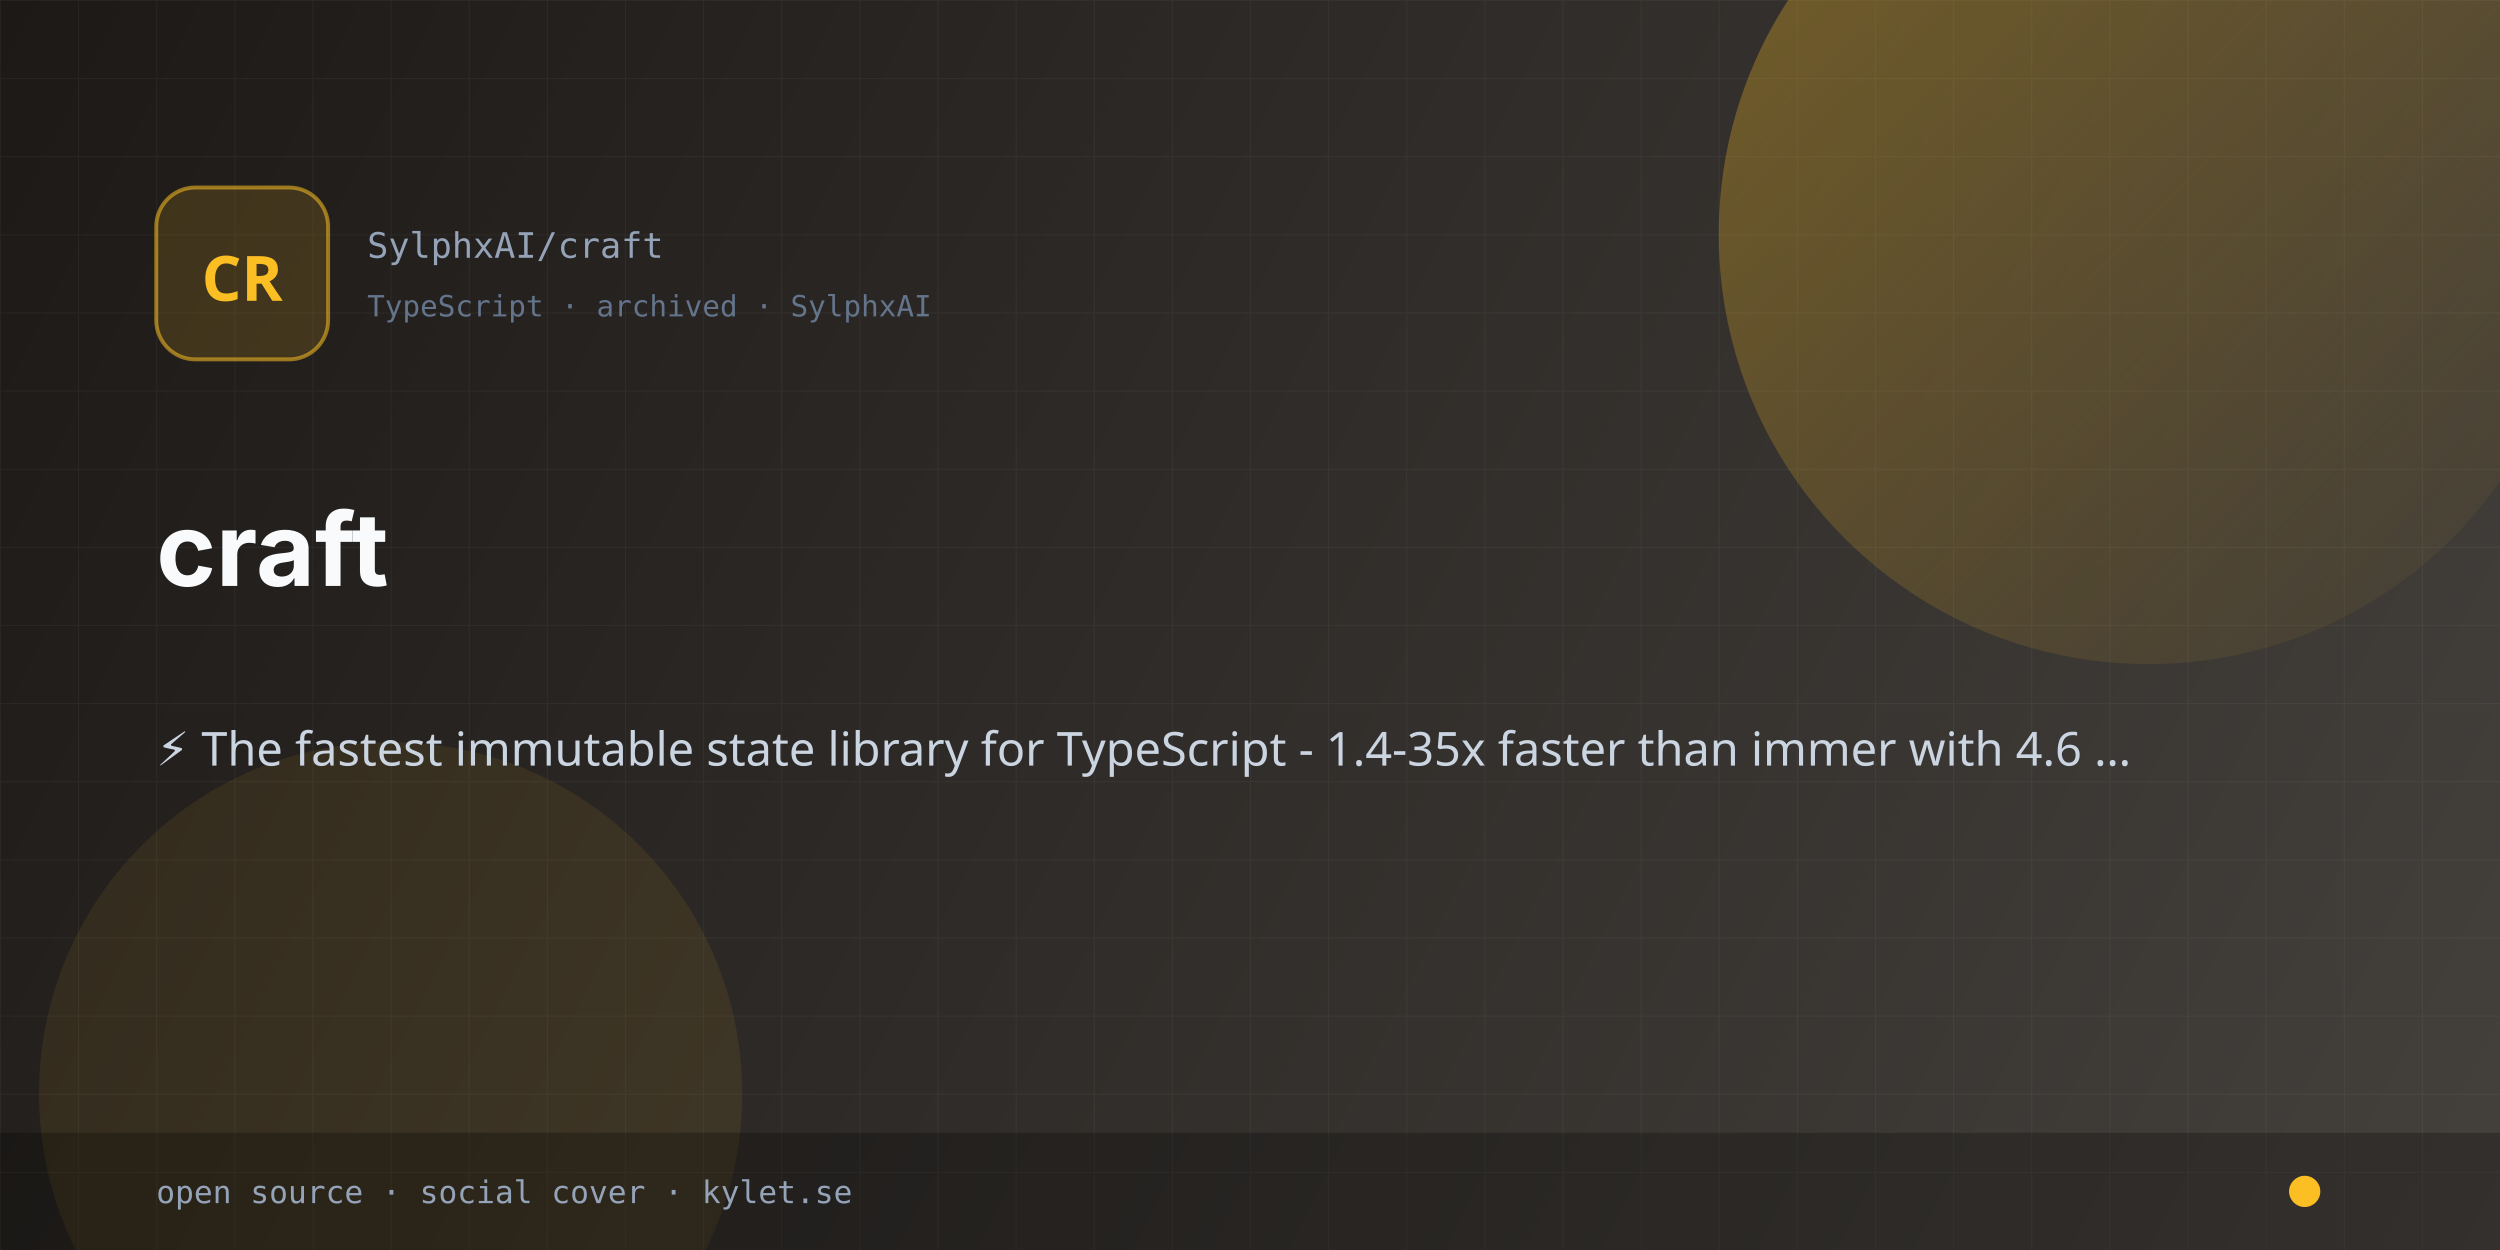
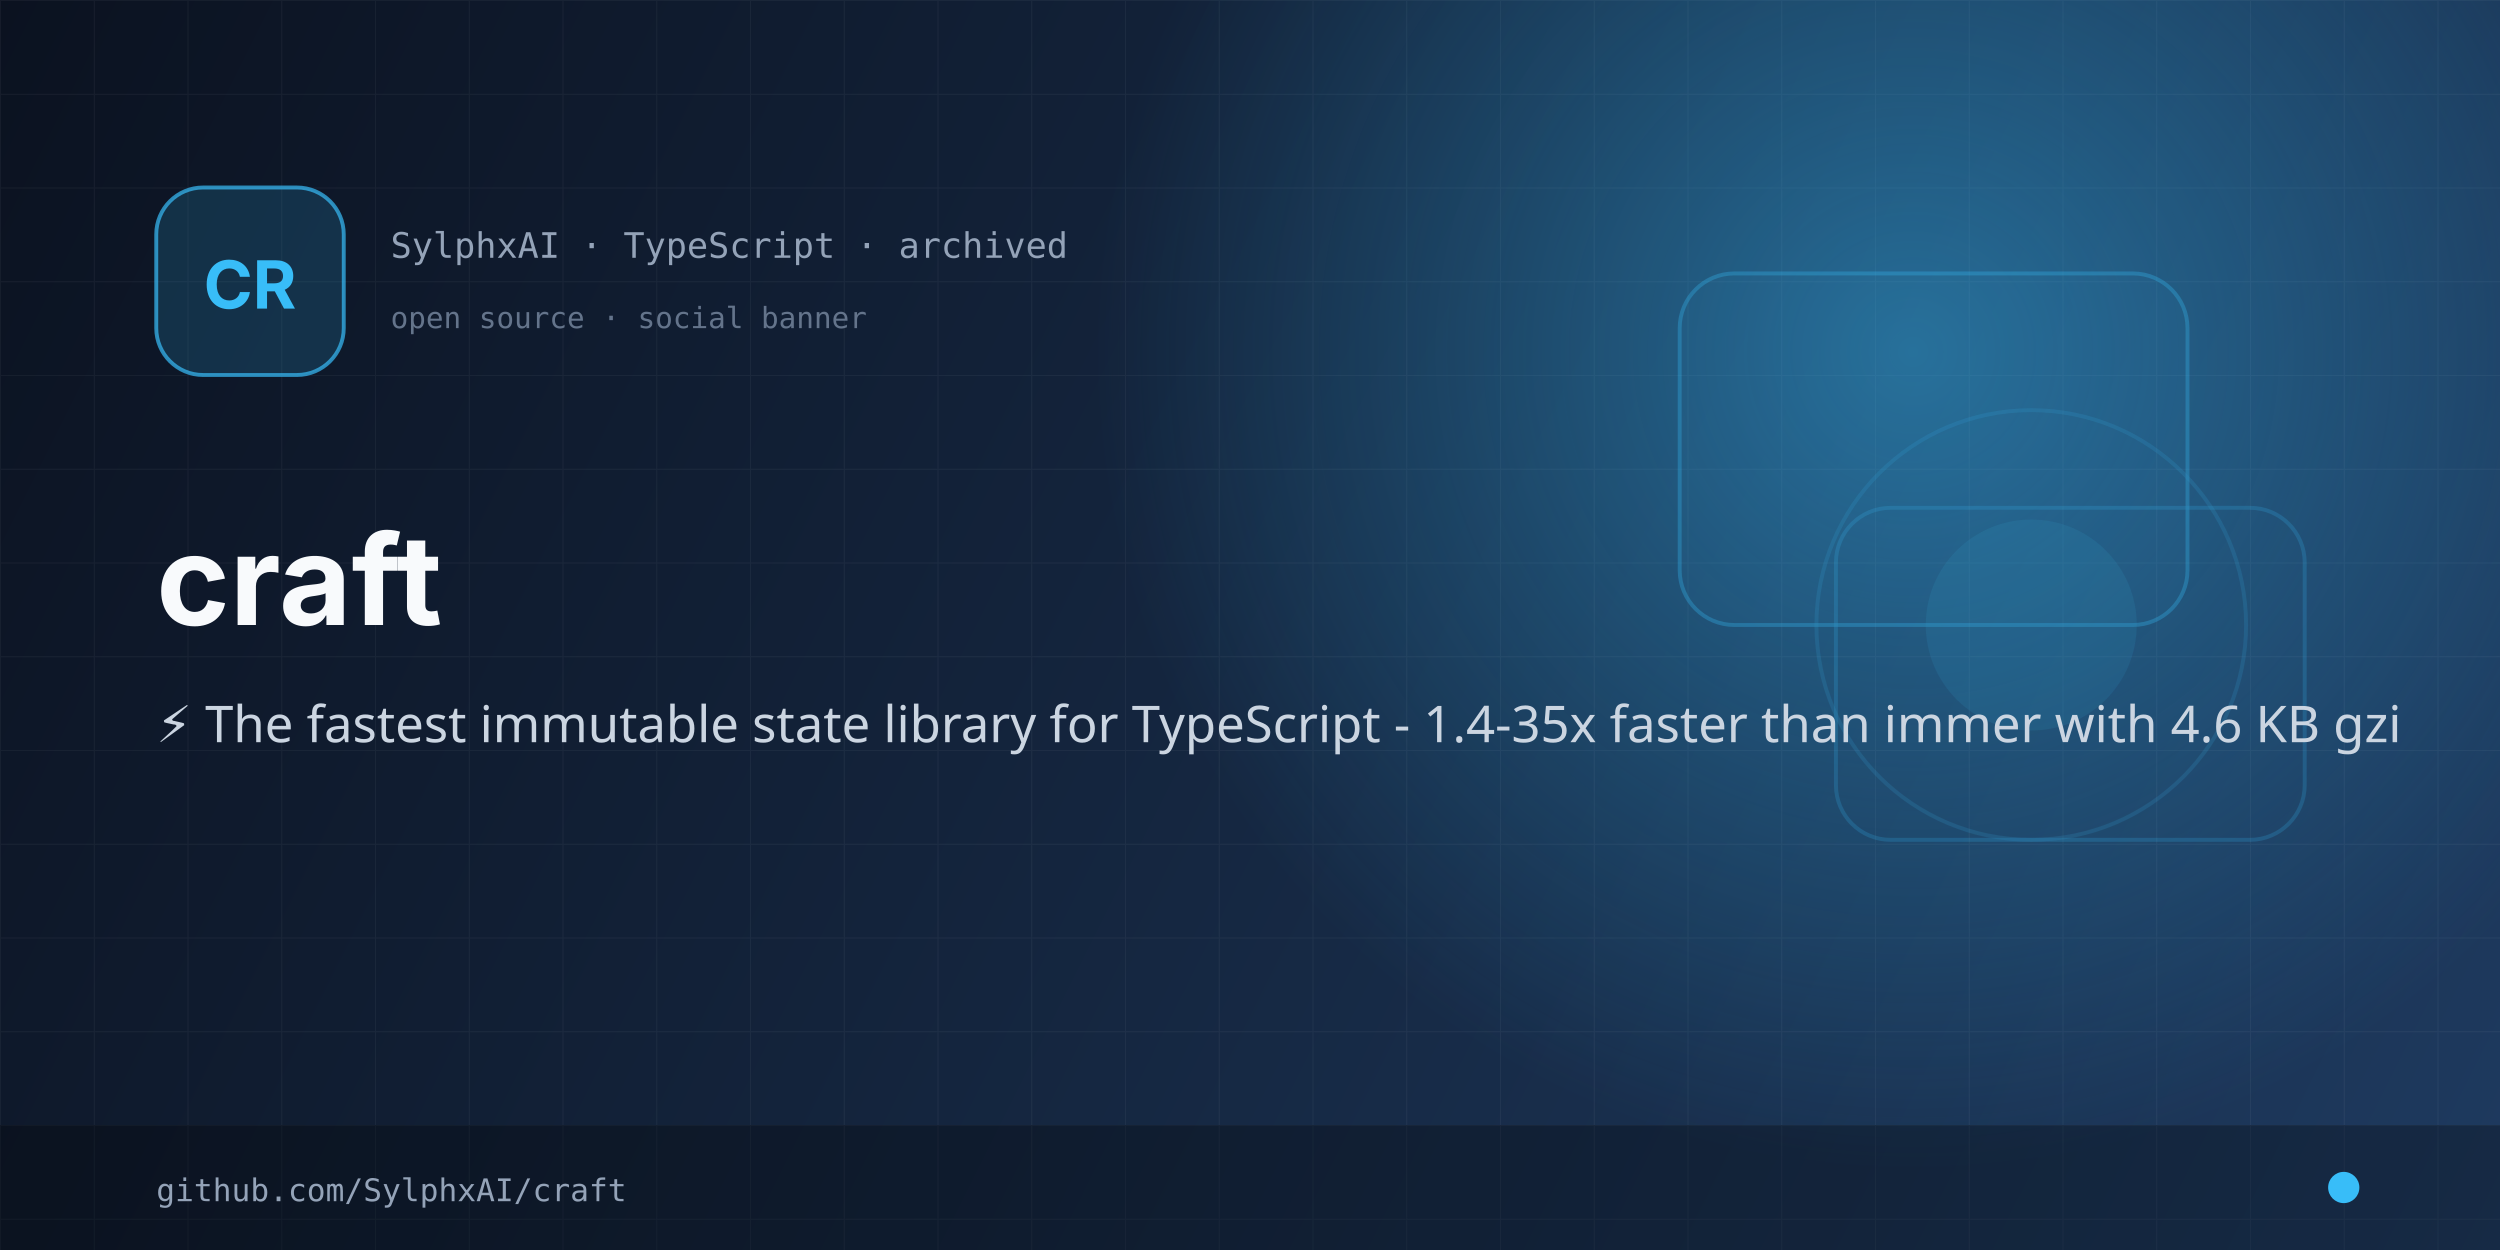
- <svg xmlns="http://www.w3.org/2000/svg" width="1280" height="640" viewBox="0 0 1280 640">
+ <svg xmlns="http://www.w3.org/2000/svg" width="1280" height="640" viewBox="0 0 1280 640" fill="none">
  <defs>
    <linearGradient id="bg" x1="0" y1="0" x2="1280" y2="640" gradientUnits="userSpaceOnUse">
-       <stop offset="0%" stop-color="#1c1917" />
-       <stop offset="100%" stop-color="#44403c" />
+       <stop offset="0%" stop-color="#0B1220" />
+       <stop offset="100%" stop-color="#1E3A5F" />
    </linearGradient>
-     <linearGradient id="shine" x1="0" y1="0" x2="1" y2="1">
-       <stop offset="0%" stop-color="#fbbf24" stop-opacity="0.35" />
-       <stop offset="100%" stop-color="#fbbf24" stop-opacity="0" />
-     </linearGradient>
-     <pattern id="grid" width="40" height="40" patternUnits="userSpaceOnUse">
-       <path d="M 40 0 L 0 0 0 40" fill="none" stroke="white" stroke-opacity="0.04" stroke-width="1" />
+     <radialGradient id="glow" cx="0" cy="0" r="1" gradientUnits="userSpaceOnUse" gradientTransform="translate(980 180) rotate(90) scale(420 420)">
+       <stop offset="0%" stop-color="#38BDF8" stop-opacity="0.45" />
+       <stop offset="100%" stop-color="#38BDF8" stop-opacity="0" />
+     </radialGradient>
+     <pattern id="grid" width="48" height="48" patternUnits="userSpaceOnUse">
+       <path d="M 48 0 L 0 0 0 48" fill="none" stroke="#ffffff" stroke-opacity="0.045" stroke-width="1" />
    </pattern>
  </defs>
  <rect width="1280" height="640" fill="url(#bg)" />
  <rect width="1280" height="640" fill="url(#grid)" />
-   <circle cx="1100" cy="120" r="220" fill="url(#shine)" />
-   <circle cx="200" cy="560" r="180" fill="#fbbf24" fill-opacity="0.08" />
-   <rect x="80" y="96" width="88" height="88" rx="20" fill="#fbbf24" fill-opacity="0.15" stroke="#fbbf24" stroke-opacity="0.55" stroke-width="2" />
-   <text x="124" y="154" text-anchor="middle" fill="#fbbf24" font-family="ui-sans-serif, system-ui, sans-serif" font-size="32" font-weight="700">CR</text>
-   <text x="188" y="132" fill="#94a3b8" font-family="ui-monospace, SFMono-Regular, Menlo, monospace" font-size="18">SylphxAI/craft</text>
-   <text x="188" y="162" fill="#64748b" font-family="ui-monospace, SFMono-Regular, Menlo, monospace" font-size="15">TypeScript  ·  archived  ·  SylphxAI</text>
-   <text x="80" y="300" fill="#f8fafc" font-family="ui-sans-serif, system-ui, -apple-system, Segoe UI, sans-serif" font-size="52" font-weight="700">craft</text>
-   <text x="80" y="392" fill="#cbd5e1" font-family="ui-sans-serif, system-ui, sans-serif" font-size="24">⚡ The fastest immutable state library for TypeScript - 1.4-35x faster than immer with 4.6 …</text>
-   <rect x="0" y="580" width="1280" height="60" fill="black" fill-opacity="0.25" />
-   <text x="80" y="616" fill="#94a3b8" font-family="ui-monospace, SFMono-Regular, Menlo, monospace" font-size="16">open source · social cover · kylet.se</text>
-   <circle cx="1180" cy="610" r="8" fill="#fbbf24" />
+   <rect width="1280" height="640" fill="url(#glow)" />
+   <g opacity="0.55">
+     <rect x="860" y="140" width="260" height="180" rx="28" stroke="#38BDF8" stroke-opacity="0.55" stroke-width="2" fill="#38BDF8" fill-opacity="0.06" />
+     <rect x="940" y="260" width="240" height="170" rx="28" stroke="#38BDF8" stroke-opacity="0.35" stroke-width="2" fill="none" />
+     <circle cx="1040" cy="320" r="110" stroke="#38BDF8" stroke-opacity="0.25" stroke-width="2" fill="none" />
+     <circle cx="1040" cy="320" r="54" fill="#38BDF8" fill-opacity="0.18" />
+   </g>
+   <rect x="80" y="96" width="96" height="96" rx="24" fill="#38BDF8" fill-opacity="0.16" stroke="#38BDF8" stroke-opacity="0.7" stroke-width="2" />
+   <text x="128" y="158" text-anchor="middle" fill="#38BDF8" font-family="ui-sans-serif, system-ui, -apple-system, Segoe UI, sans-serif" font-size="34" font-weight="700">CR</text>
+   <text x="200" y="132" fill="#94A3B8" font-family="ui-monospace, SFMono-Regular, Menlo, monospace" font-size="18">SylphxAI  ·  TypeScript  ·  archived</text>
+   <text x="200" y="168" fill="#64748B" font-family="ui-monospace, SFMono-Regular, Menlo, monospace" font-size="15">open source · social banner</text>
+   <text x="80" y="320" fill="#F8FAFC" font-family="ui-sans-serif, system-ui, -apple-system, Segoe UI, sans-serif" font-size="64" font-weight="700">craft</text>
+   <text x="80" y="380" fill="#CBD5E1" font-family="ui-sans-serif, system-ui, sans-serif" font-size="26">⚡ The fastest immutable state library for TypeScript - 1.4-35x faster than immer with 4.6 KB gzi</text>
+   <rect x="0" y="576" width="1280" height="64" fill="#000000" fill-opacity="0.28" />
+   <text x="80" y="615" fill="#94A3B8" font-family="ui-monospace, SFMono-Regular, Menlo, monospace" font-size="16">github.com/SylphxAI/craft</text>
+   <circle cx="1200" cy="608" r="8" fill="#38BDF8" />
</svg>
